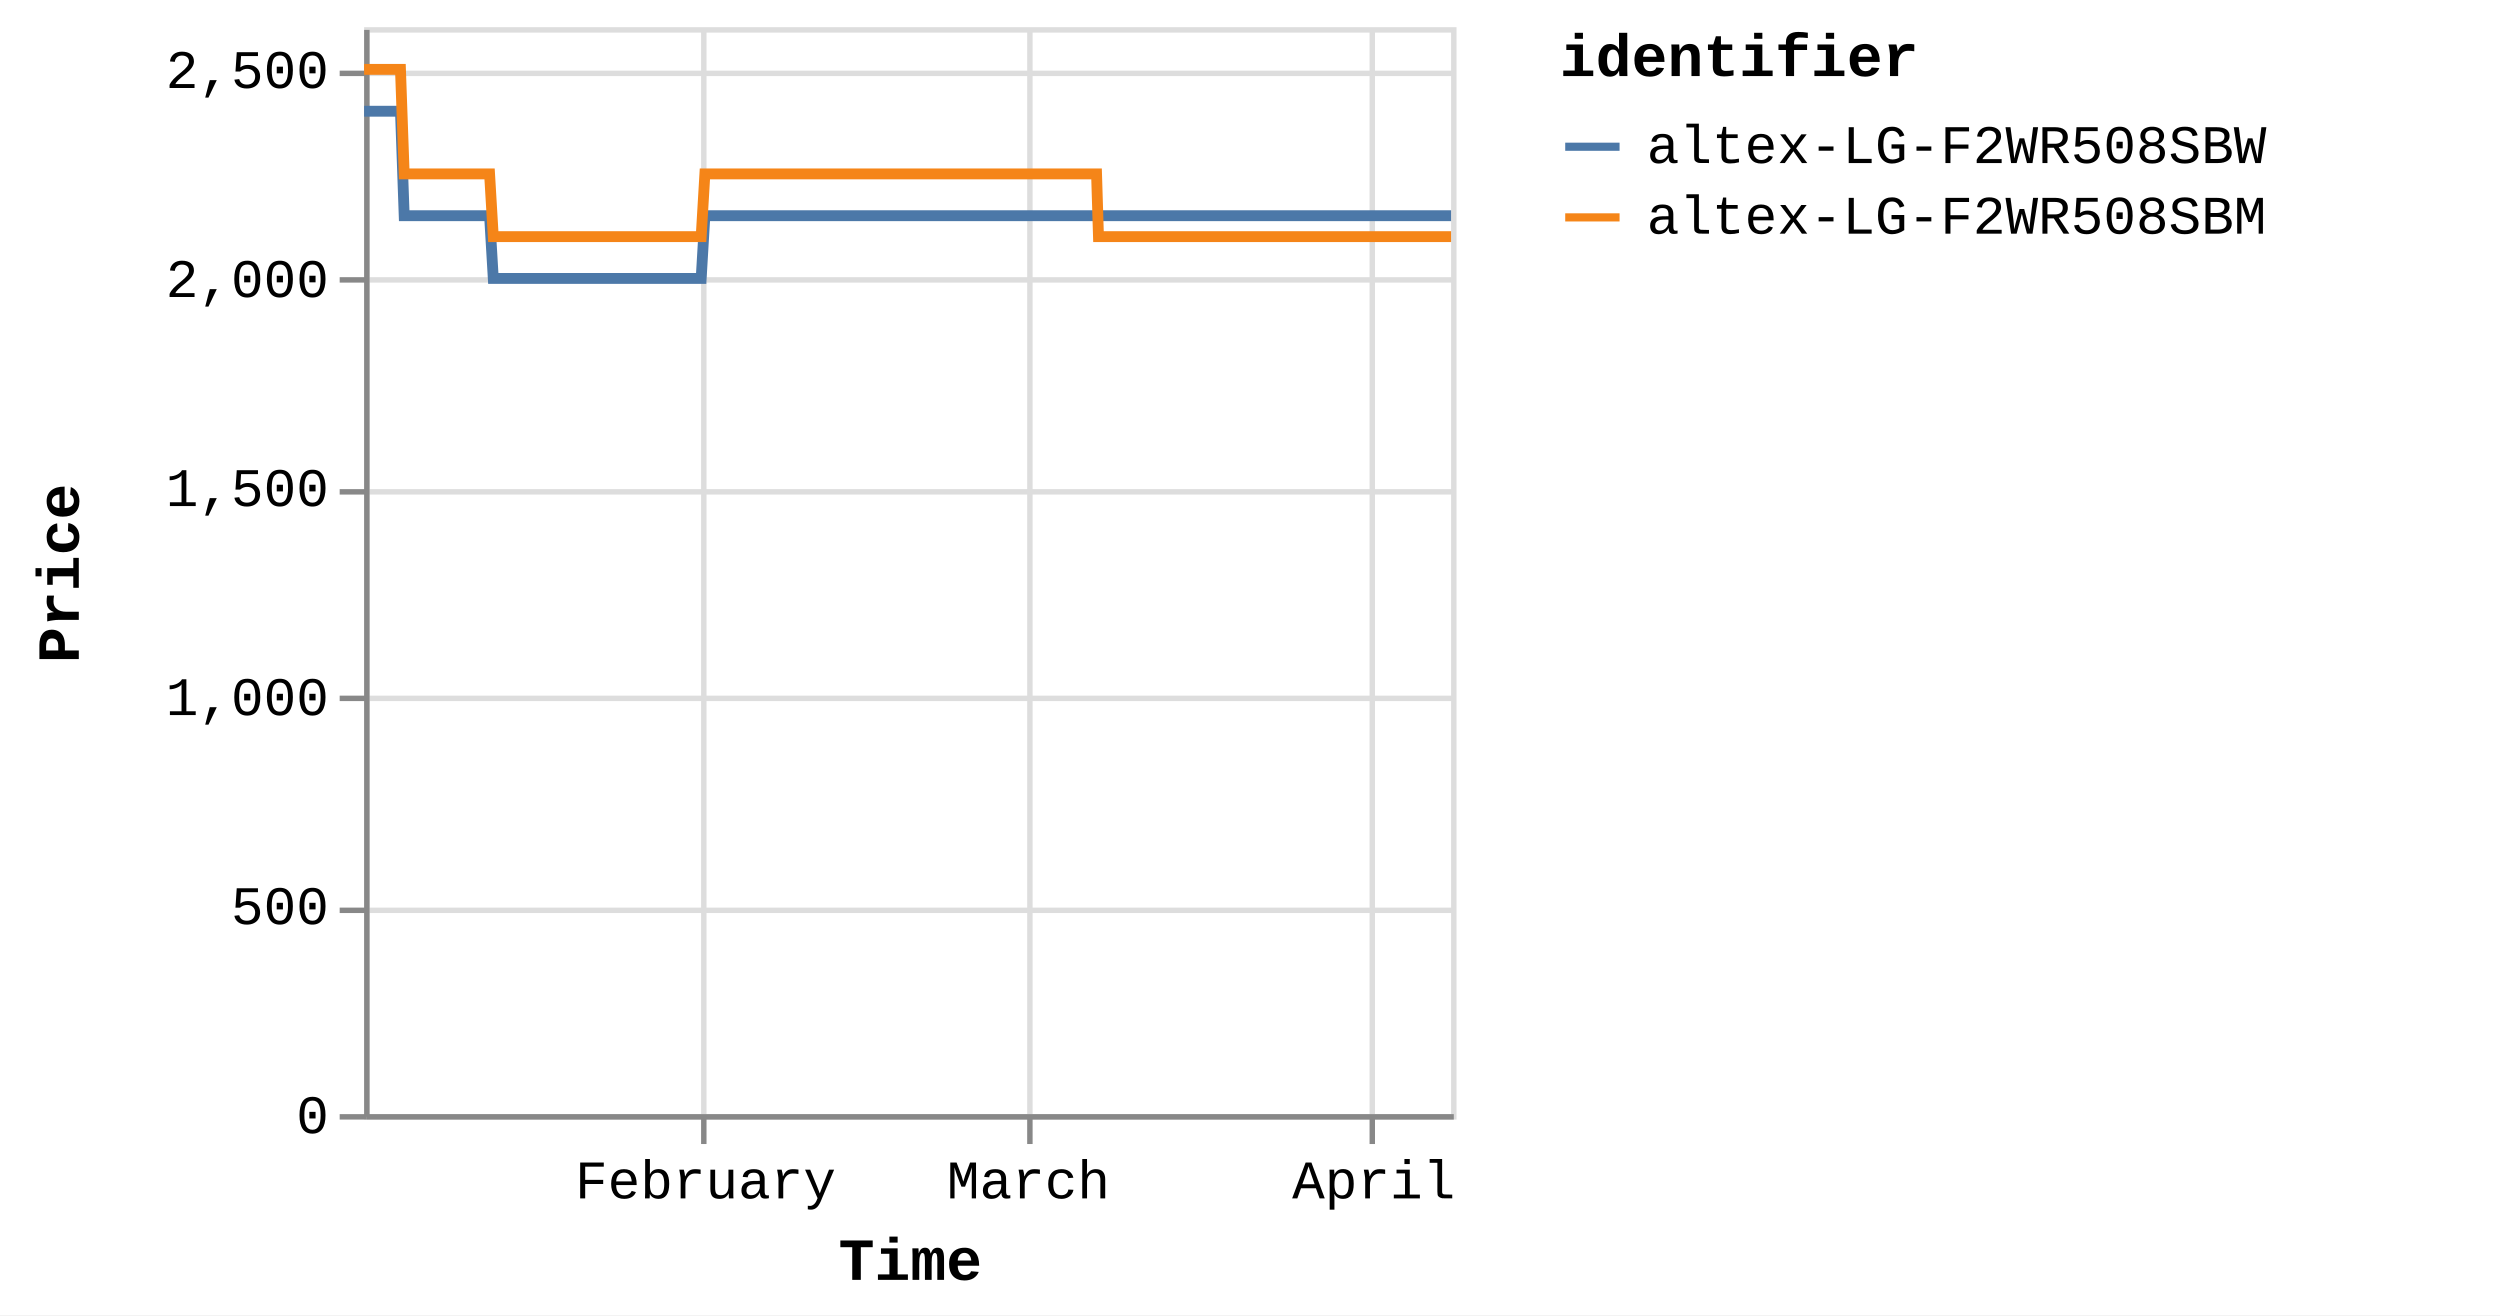
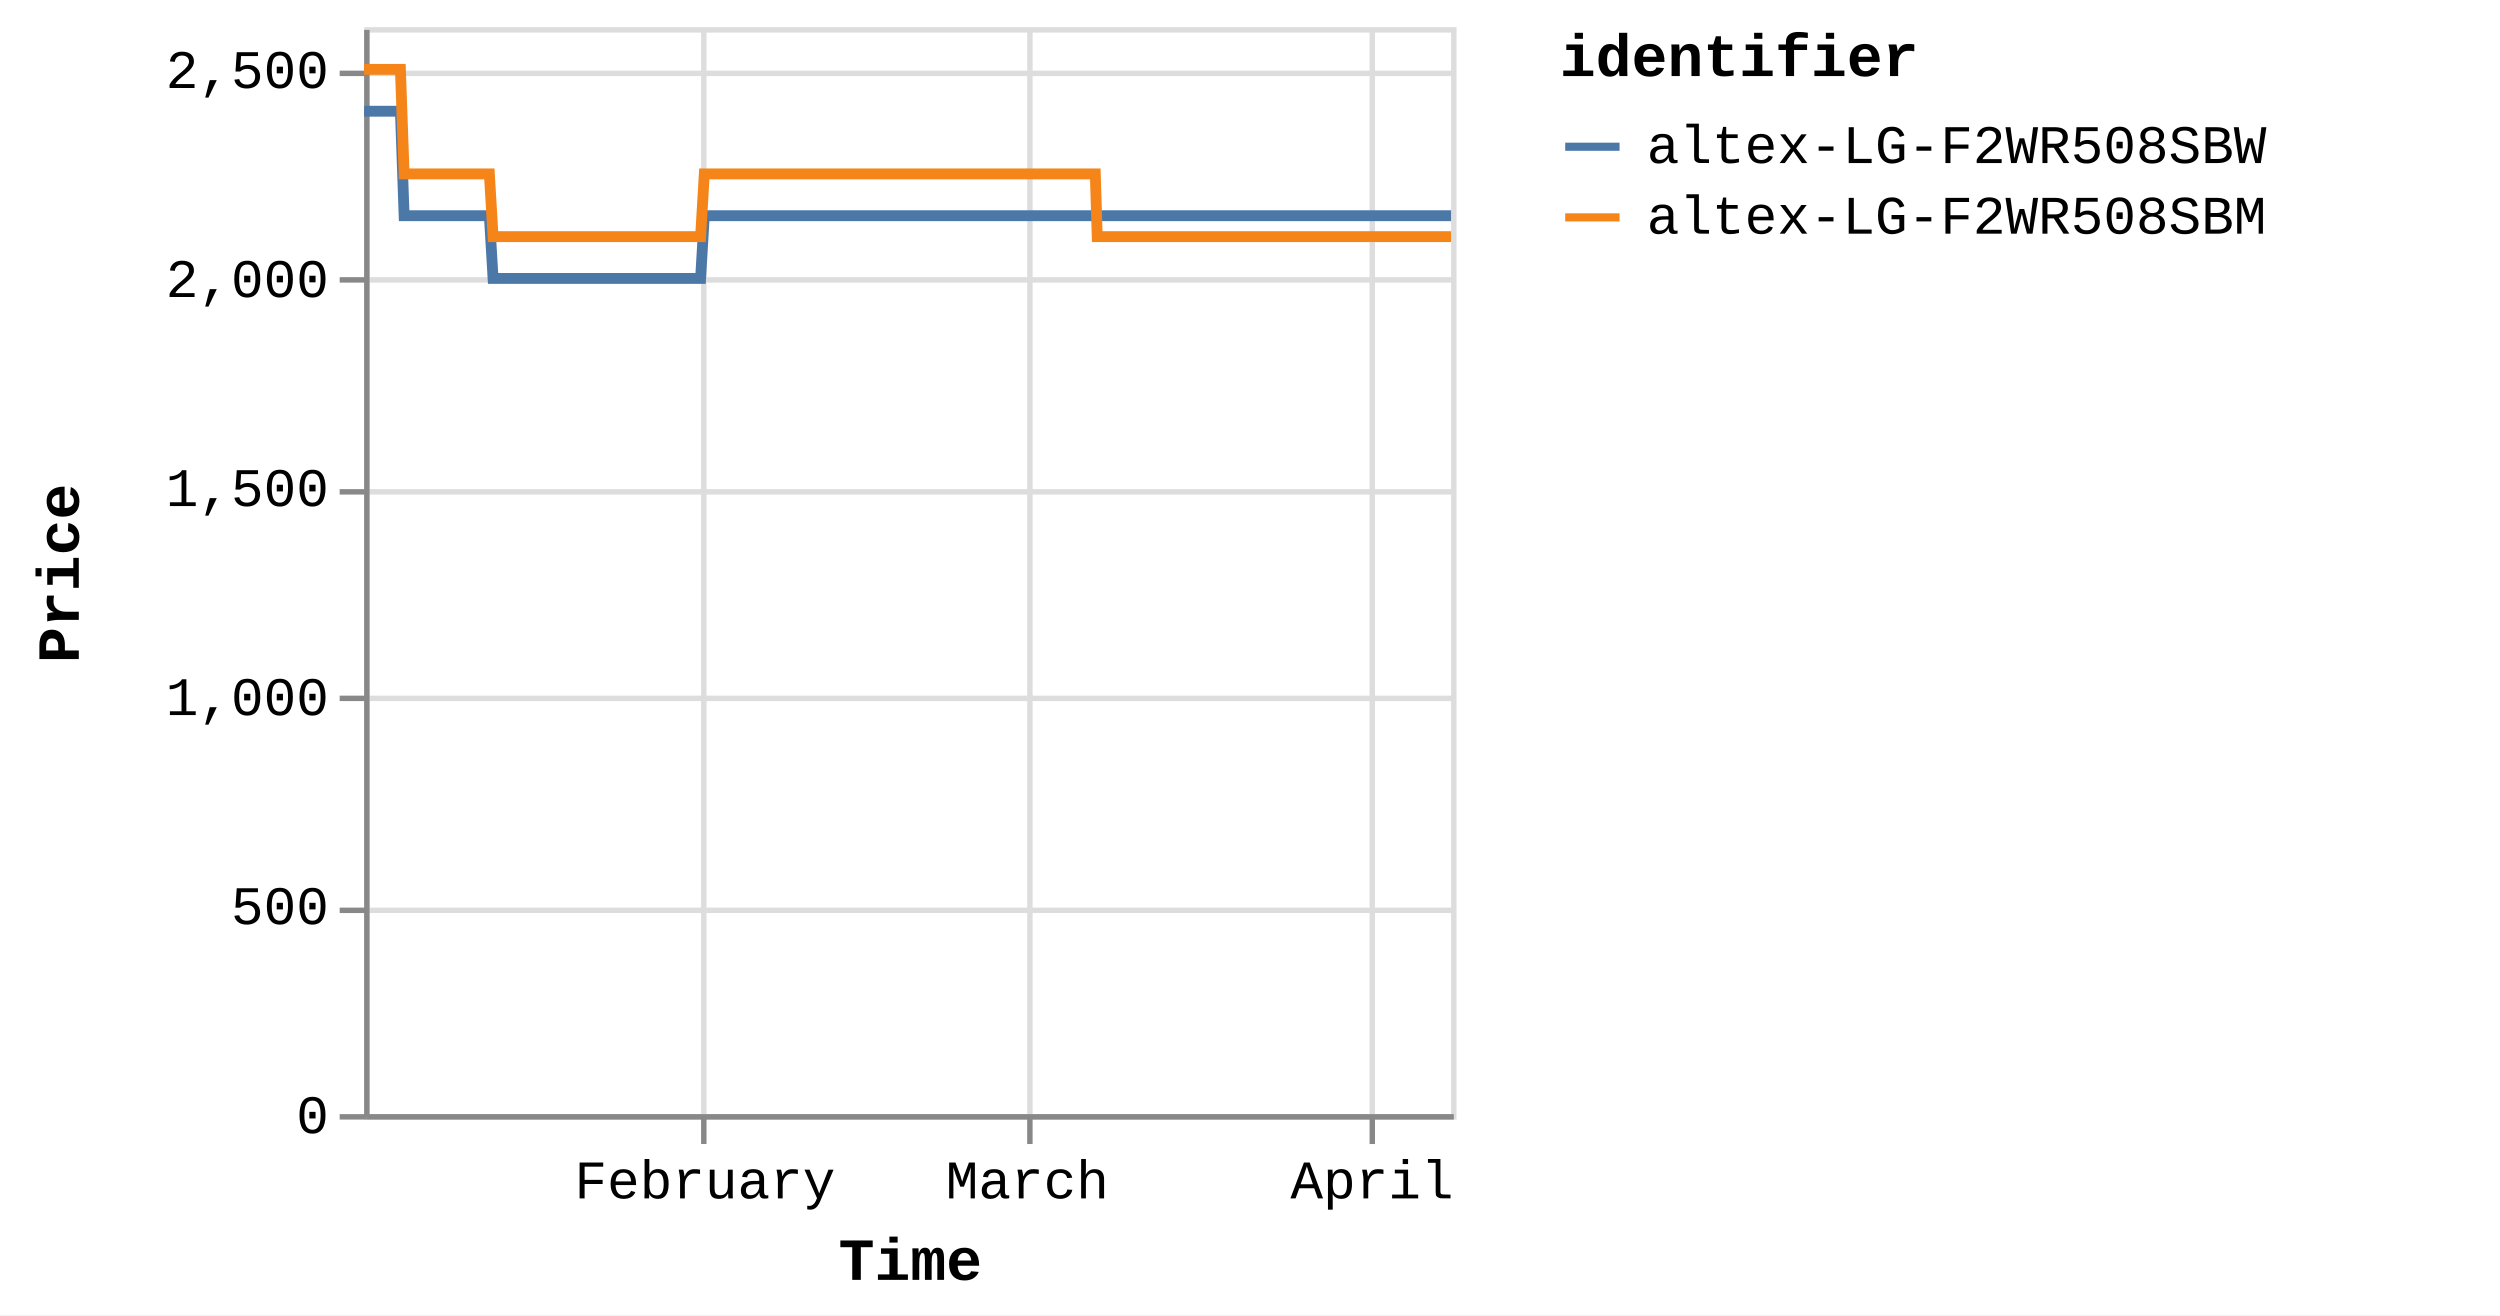
<svg xmlns="http://www.w3.org/2000/svg" version="1.1" class="marks" width="460" height="242" viewBox="0 0 460 242">
  <rect width="460" height="242" fill="white" />
  <g fill="none" stroke-miterlimit="10" transform="translate(67,5)">
    <g class="mark-group role-frame root" role="graphics-object" aria-roledescription="group mark container">
      <g transform="translate(0,0)">
        <path class="background" aria-hidden="true" d="M0.5,0.5h200v200h-200Z" stroke="#ddd" />
        <g>
          <g class="mark-group role-axis" aria-hidden="true">
            <g transform="translate(0.5,200.5)">
              <path class="background" aria-hidden="true" d="M0,0h0v0h0Z" pointer-events="none" />
              <g>
                <g class="mark-rule role-axis-grid" pointer-events="none">
                  <line transform="translate(62,-200)" x2="0" y2="200" stroke="#ddd" stroke-width="1" opacity="1" />
                  <line transform="translate(122,-200)" x2="0" y2="200" stroke="#ddd" stroke-width="1" opacity="1" />
                  <line transform="translate(185,-200)" x2="0" y2="200" stroke="#ddd" stroke-width="1" opacity="1" />
                </g>
              </g>
              <path class="foreground" aria-hidden="true" d="" pointer-events="none" display="none" />
            </g>
          </g>
          <g class="mark-group role-axis" aria-hidden="true">
            <g transform="translate(0.5,0.5)">
              <path class="background" aria-hidden="true" d="M0,0h0v0h0Z" pointer-events="none" />
              <g>
                <g class="mark-rule role-axis-grid" pointer-events="none">
                  <line transform="translate(0,200)" x2="200" y2="0" stroke="#ddd" stroke-width="1" opacity="1" />
                  <line transform="translate(0,162)" x2="200" y2="0" stroke="#ddd" stroke-width="1" opacity="1" />
                  <line transform="translate(0,123)" x2="200" y2="0" stroke="#ddd" stroke-width="1" opacity="1" />
                  <line transform="translate(0,85)" x2="200" y2="0" stroke="#ddd" stroke-width="1" opacity="1" />
                  <line transform="translate(0,46)" x2="200" y2="0" stroke="#ddd" stroke-width="1" opacity="1" />
                  <line transform="translate(0,8)" x2="200" y2="0" stroke="#ddd" stroke-width="1" opacity="1" />
                </g>
              </g>
              <path class="foreground" aria-hidden="true" d="" pointer-events="none" display="none" />
            </g>
          </g>
-           <g class="mark-group role-axis" role="graphics-symbol" aria-roledescription="axis" aria-label="X-axis titled 'Time' for a time scale with values from Monday, 01 January 2024, 2:19:43 PM to Monday, 08 April 2024, 4:38:57 AM">
+           <g class="mark-group role-axis" role="graphics-symbol" aria-roledescription="axis" aria-label="X-axis titled 'Time' for a time scale with values from Monday, 01 January 2024, 2:19:43 PM to Monday, 08 April 2024, 8:38:15 AM">
            <g transform="translate(0.5,200.5)">
              <path class="background" aria-hidden="true" d="M0,0h0v0h0Z" pointer-events="none" />
              <g>
                <g class="mark-rule role-axis-tick" pointer-events="none">
                  <line transform="translate(62,0)" x2="0" y2="5" stroke="#888" stroke-width="1" opacity="1" />
                  <line transform="translate(122,0)" x2="0" y2="5" stroke="#888" stroke-width="1" opacity="1" />
                  <line transform="translate(185,0)" x2="0" y2="5" stroke="#888" stroke-width="1" opacity="1" />
                </g>
                <g class="mark-text role-axis-label" pointer-events="none">
-                   <text text-anchor="middle" transform="translate(62.30328,15)" font-family="Liberation Mono" font-size="10px" fill="#000" opacity="1">February</text>
-                   <text text-anchor="middle" transform="translate(121.7315,15)" font-family="Liberation Mono" font-size="10px" fill="#000" opacity="1">March</text>
-                   <text text-anchor="middle" transform="translate(185.2583,15)" font-family="Liberation Mono" font-size="10px" fill="#000" opacity="1">April</text>
+                   <text text-anchor="middle" transform="translate(62.19738,15)" font-family="Liberation Mono" font-size="10px" fill="#000" opacity="1">February</text>
+                   <text text-anchor="middle" transform="translate(121.5246,15)" font-family="Liberation Mono" font-size="10px" fill="#000" opacity="1">March</text>
+                   <text text-anchor="middle" transform="translate(184.9434,15)" font-family="Liberation Mono" font-size="10px" fill="#000" opacity="1">April</text>
                </g>
                <g class="mark-rule role-axis-domain" pointer-events="none">
                  <line transform="translate(0,0)" x2="200" y2="0" stroke="#888" stroke-width="1" opacity="1" />
                </g>
                <g class="mark-text role-axis-title" pointer-events="none">
                  <text text-anchor="middle" transform="translate(100,30)" font-family="Liberation Mono" font-size="11px" font-weight="bold" fill="#000" opacity="1">Time</text>
                </g>
              </g>
              <path class="foreground" aria-hidden="true" d="" pointer-events="none" display="none" />
            </g>
          </g>
          <g class="mark-group role-axis" role="graphics-symbol" aria-roledescription="axis" aria-label="Y-axis titled 'Price' for a linear scale with values from 0 to 2,600">
            <g transform="translate(0.5,0.5)">
              <path class="background" aria-hidden="true" d="M0,0h0v0h0Z" pointer-events="none" />
              <g>
                <g class="mark-rule role-axis-tick" pointer-events="none">
                  <line transform="translate(0,200)" x2="-5" y2="0" stroke="#888" stroke-width="1" opacity="1" />
                  <line transform="translate(0,162)" x2="-5" y2="0" stroke="#888" stroke-width="1" opacity="1" />
                  <line transform="translate(0,123)" x2="-5" y2="0" stroke="#888" stroke-width="1" opacity="1" />
                  <line transform="translate(0,85)" x2="-5" y2="0" stroke="#888" stroke-width="1" opacity="1" />
                  <line transform="translate(0,46)" x2="-5" y2="0" stroke="#888" stroke-width="1" opacity="1" />
                  <line transform="translate(0,8)" x2="-5" y2="0" stroke="#888" stroke-width="1" opacity="1" />
                </g>
                <g class="mark-text role-axis-label" pointer-events="none">
                  <text text-anchor="end" transform="translate(-7,203)" font-family="Liberation Mono" font-size="10px" fill="#000" opacity="1">0</text>
                  <text text-anchor="end" transform="translate(-7,164.5385)" font-family="Liberation Mono" font-size="10px" fill="#000" opacity="1">500</text>
                  <text text-anchor="end" transform="translate(-7,126.0769)" font-family="Liberation Mono" font-size="10px" fill="#000" opacity="1">1,000</text>
                  <text text-anchor="end" transform="translate(-7,87.61538)" font-family="Liberation Mono" font-size="10px" fill="#000" opacity="1">1,500</text>
                  <text text-anchor="end" transform="translate(-7,49.15385)" font-family="Liberation Mono" font-size="10px" fill="#000" opacity="1">2,000</text>
                  <text text-anchor="end" transform="translate(-7,10.69231)" font-family="Liberation Mono" font-size="10px" fill="#000" opacity="1">2,500</text>
                </g>
                <g class="mark-rule role-axis-domain" pointer-events="none">
                  <line transform="translate(0,200)" x2="0" y2="-200" stroke="#888" stroke-width="1" opacity="1" />
                </g>
                <g class="mark-text role-axis-title" pointer-events="none">
                  <text text-anchor="middle" transform="translate(-51,100) rotate(-90) translate(0,-2)" font-family="Liberation Mono" font-size="11px" font-weight="bold" fill="#000" opacity="1">Price</text>
                </g>
              </g>
              <path class="foreground" aria-hidden="true" d="" pointer-events="none" display="none" />
            </g>
          </g>
          <g class="mark-group role-scope pathgroup" role="graphics-object" aria-roledescription="group mark container">
            <g transform="translate(0,0)">
              <path class="background" aria-hidden="true" d="M0,0h200v200h-200Z" />
              <g>
                <g class="mark-line role-mark marks" role="graphics-object" aria-roledescription="line mark container">
-                   <path aria-label="Time: Jan 01, 2024; Price: 2399; identifier: altex-LG-F2WR508SBW" role="graphics-symbol" aria-roledescription="line mark" d="M0,15.462L0.215,15.462L0.539,15.462L1.222,15.462L1.564,15.462L1.923,15.462L2.249,15.462L2.588,15.462L3.272,15.462L3.613,15.462L3.973,15.462L4.299,15.462L4.637,15.462L5.321,15.462L5.663,15.462L6.021,15.462L6.351,15.462L6.687,15.462L7.371,34.692L7.712,34.692L8.071,34.692L8.399,34.692L8.736,34.692L9.42,34.692L9.761,34.692L10.119,34.692L10.447,34.692L10.785,34.692L11.47,34.692L11.81,34.692L12.168,34.692L12.496,34.692L12.834,34.692L13.519,34.692L13.862,34.692L14.221,34.692L14.548,34.692L14.883,34.692L15.569,34.692L15.91,34.692L16.274,34.692L16.598,34.692L16.933,34.692L17.618,34.692L17.96,34.692L18.319,34.692L18.645,34.692L18.982,34.692L19.667,34.692L20.009,34.692L20.369,34.692L20.696,34.692L21.031,34.692L21.716,34.692L22.058,34.692L22.417,34.692L22.744,34.692L23.081,34.692L23.764,46.231L24.105,46.231L24.463,46.231L24.791,46.231L25.13,46.231L25.815,46.231L26.154,46.231L26.512,46.231L26.84,46.231L27.179,46.231L27.864,46.231L28.206,46.231L28.567,46.231L28.893,46.231L29.228,46.231L29.913,46.231L30.256,46.231L30.616,46.231L30.943,46.231L31.278,46.231L31.962,46.231L32.305,46.231L32.665,46.231L32.991,46.231L33.327,46.231L34.011,46.231L34.353,46.231L34.713,46.231L35.039,46.231L35.377,46.231L36.061,46.231L36.403,46.231L36.763,46.231L37.09,46.231L37.425,46.231L38.11,46.231L38.45,46.231L38.808,46.231L39.138,46.231L39.475,46.231L40.158,46.231L40.499,46.231L40.857,46.231L41.186,46.231L41.524,46.231L42.21,46.231L42.552,46.231L42.913,46.231L43.237,46.231L43.573,46.231L44.258,46.231L44.601,46.231L44.961,46.231L45.288,46.231L45.622,46.231L46.308,46.231L46.65,46.231L47.01,46.231L47.336,46.231L47.672,46.231L48.358,46.231L48.699,46.231L49.06,46.231L49.387,46.231L49.721,46.231L50.405,46.231L50.747,46.231L51.102,46.231L51.429,46.231L51.771,46.231L52.453,46.231L52.796,46.231L53.146,46.231L53.478,46.231L53.819,46.231L54.503,46.231L54.844,46.231L55.196,46.231L55.527,46.231L55.869,46.231L56.552,46.231L56.894,46.231L57.249,46.231L57.577,46.231L57.918,46.231L58.6,46.231L58.942,46.231L59.297,46.231L59.63,46.231L59.967,46.231L60.65,46.231L60.992,46.231L61.347,46.231L61.675,46.231L62.016,46.231L62.699,34.692L63.041,34.692L63.397,34.692L63.724,34.692L64.065,34.692L64.749,34.692L65.09,34.692L65.445,34.692L65.773,34.692L66.115,34.692L66.798,34.692L67.14,34.692L67.492,34.692L67.822,34.692L68.165,34.692L68.849,34.692L69.189,34.692L69.541,34.692L69.871,34.692L70.213,34.692L70.896,34.692L71.239,34.692L71.594,34.692L71.922,34.692L72.262,34.692L72.945,34.692L73.287,34.692L73.643,34.692L73.971,34.692L74.312,34.692L74.995,34.692L75.337,34.692L75.691,34.692L76.022,34.692L76.361,34.692L77.044,34.692L77.387,34.692L77.741,34.692L78.07,34.692L78.41,34.692L79.094,34.692L79.436,34.692L79.789,34.692L80.119,34.692L80.461,34.692L81.142,34.692L81.484,34.692L81.837,34.692L82.167,34.692L82.509,34.692L83.193,34.692L83.534,34.692L83.886,34.692L84.217,34.692L84.558,34.692L85.241,34.692L85.583,34.692L85.94,34.692L86.267,34.692L86.607,34.692L87.29,34.692L87.632,34.692L87.987,34.692L88.32,34.692L88.657,34.692L89.34,34.692L89.681,34.692L90.037,34.692L90.365,34.692L90.705,34.692L91.73,34.692L92.086,34.692L92.414,34.692L92.755,34.692L93.438,34.692L93.78,34.692L94.135,34.692L94.465,34.692L94.804,34.692L95.488,34.692L95.829,34.692L96.181,34.692L96.512,34.692L96.853,34.692L97.537,34.692L97.88,34.692L98.231,34.692L98.562,34.692L98.903,34.692L99.586,34.692L99.929,34.692L100.284,34.692L100.615,34.692L100.952,34.692L101.636,34.692L101.977,34.692L102.331,34.692L102.661,34.692L103.002,34.692L103.684,34.692L104.026,34.692L104.382,34.692L104.711,34.692L105.051,34.692L105.734,34.692L106.075,34.692L106.431,34.692L106.76,34.692L107.1,34.692L107.783,34.692L108.124,34.692L108.478,34.692L108.807,34.692L109.151,34.692L109.832,34.692L110.174,34.692L110.525,34.692L110.857,34.692L111.198,34.692L111.881,34.692L112.224,34.692L112.575,34.692L112.908,34.692L113.247,34.692L113.93,34.692L114.273,34.692L114.628,34.692L114.956,34.692L115.296,34.692L115.98,34.692L116.322,34.692L116.676,34.692L117.006,34.692L117.346,34.692L118.029,34.692L118.371,34.692L118.725,34.692L119.056,34.692L119.396,34.692L120.078,34.692L120.42,34.692L120.774,34.692L121.103,34.692L121.444,34.692L122.127,34.692L122.47,34.692L122.824,34.692L123.153,34.692L123.494,34.692L124.177,34.692L124.519,34.692L124.873,34.692L125.201,34.692L125.543,34.692L126.226,34.692L126.567,34.692L126.92,34.692L127.251,34.692L127.592,34.692L128.307,34.692L128.773,34.692L128.977,34.692L129.302,34.692L129.642,34.692L130.324,34.692L130.666,34.692L131.023,34.692L131.35,34.692L131.69,34.692L132.374,34.692L132.718,34.692L133.072,34.692L133.401,34.692L133.74,34.692L134.423,34.692L134.765,34.692L135.12,34.692L135.448,34.692L135.79,34.692L136.472,34.692L136.819,34.692L137.169,34.692L137.497,34.692L137.838,34.692L138.522,34.692L138.863,34.692L139.214,34.692L139.548,34.692L139.887,34.692L140.571,34.692L140.915,34.692L141.264,34.692L141.596,34.692L141.937,34.692L142.622,34.692L142.961,34.692L143.318,34.692L143.647,34.692L143.987,34.692L144.67,34.692L145.011,34.692L145.367,34.692L145.697,34.692L146.035,34.692L146.719,34.692L147.063,34.692L147.417,34.692L147.744,34.692L148.085,34.692L148.768,34.692L149.11,34.692L149.466,34.692L149.794,34.692L150.134,34.692L150.817,34.692L151.161,34.692L151.514,34.692L151.843,34.692L152.183,34.692L152.866,34.692L153.209,34.692L153.562,34.692L153.891,34.692L154.234,34.692L154.915,34.692L155.259,34.692L155.61,34.692L155.94,34.692L156.282,34.692L156.965,34.692L157.306,34.692L157.665,34.692L157.993,34.692L158.333,34.692L159.015,34.692L159.356,34.692L159.711,34.692L160.043,34.692L160.38,34.692L161.063,34.692L161.406,34.692L161.761,34.692L162.092,34.692L162.431,34.692L163.113,34.692L163.455,34.692L163.811,34.692L164.142,34.692L164.479,34.692L165.162,34.692L165.503,34.692L165.859,34.692L166.188,34.692L166.528,34.692L167.211,34.692L167.552,34.692L167.907,34.692L168.236,34.692L168.577,34.692L169.26,34.692L169.602,34.692L169.958,34.692L170.285,34.692L170.626,34.692L171.31,34.692L171.651,34.692L172.007,34.692L172.336,34.692L172.676,34.692L173.359,34.692L173.703,34.692L174.057,34.692L174.387,34.692L174.725,34.692L175.411,34.692L175.751,34.692L176.107,34.692L176.437,34.692L176.775,34.692L177.457,34.692L177.799,34.692L178.156,34.692L178.484,34.692L178.823,34.692L179.507,34.692L179.848,34.692L180.205,34.692L180.533,34.692L180.873,34.692L181.556,34.692L181.897,34.692L182.25,34.692L182.582,34.692L182.924,34.692L183.606,34.692L183.948,34.692L184.301,34.692L184.631,34.692L184.971,34.692L185.654,34.692L185.998,34.692L186.354,34.692L186.684,34.692L187.02,34.692L187.705,34.692L188.046,34.692L188.403,34.692L188.732,34.692L189.069,34.692L189.753,34.692L190.094,34.692L190.451,34.692L190.781,34.692L191.119,34.692L191.803,34.692L192.145,34.692L192.5,34.692L192.829,34.692L193.169,34.692L193.854,34.692L194.548,34.692L194.878,34.692L195.219,34.692L195.902,34.692L196.243,34.692L196.595,34.692L196.925,34.692L197.267,34.692L197.949,34.692L198.291,34.692L198.645,34.692L198.975,34.692L199.316,34.692L200,34.692" stroke="#4c78a8" stroke-width="2" />
+                   <path aria-label="Time: Jan 01, 2024; Price: 2399; identifier: altex-LG-F2WR508SBW" role="graphics-symbol" aria-roledescription="line mark" d="M0,15.462L0.214,15.462L0.538,15.462L1.22,15.462L1.561,15.462L1.92,15.462L2.246,15.462L2.584,15.462L3.266,15.462L3.607,15.462L3.966,15.462L4.292,15.462L4.629,15.462L5.312,15.462L5.653,15.462L6.011,15.462L6.34,15.462L6.676,15.462L7.358,34.692L7.699,34.692L8.057,34.692L8.385,34.692L8.721,34.692L9.404,34.692L9.744,34.692L10.101,34.692L10.429,34.692L10.767,34.692L11.451,34.692L11.79,34.692L12.147,34.692L12.475,34.692L12.812,34.692L13.496,34.692L13.838,34.692L14.197,34.692L14.523,34.692L14.858,34.692L15.543,34.692L15.883,34.692L16.246,34.692L16.569,34.692L16.904,34.692L17.588,34.692L17.929,34.692L18.288,34.692L18.614,34.692L18.95,34.692L19.633,34.692L19.975,34.692L20.334,34.692L20.661,34.692L20.996,34.692L21.679,34.692L22.02,34.692L22.379,34.692L22.706,34.692L23.042,34.692L23.724,46.231L24.064,46.231L24.421,46.231L24.749,46.231L25.087,46.231L25.771,46.231L26.11,46.231L26.467,46.231L26.794,46.231L27.133,46.231L27.817,46.231L28.159,46.231L28.519,46.231L28.844,46.231L29.179,46.231L29.862,46.231L30.204,46.231L30.563,46.231L30.89,46.231L31.224,46.231L31.908,46.231L32.25,46.231L32.61,46.231L32.935,46.231L33.27,46.231L33.953,46.231L34.295,46.231L34.654,46.231L34.98,46.231L35.317,46.231L36,46.231L36.341,46.231L36.7,46.231L37.027,46.231L37.362,46.231L38.045,46.231L38.384,46.231L38.742,46.231L39.071,46.231L39.408,46.231L40.09,46.231L40.43,46.231L40.788,46.231L41.116,46.231L41.453,46.231L42.138,46.231L42.48,46.231L42.84,46.231L43.164,46.231L43.499,46.231L44.183,46.231L44.525,46.231L44.885,46.231L45.211,46.231L45.545,46.231L46.229,46.231L46.571,46.231L46.931,46.231L47.256,46.231L47.591,46.231L48.276,46.231L48.616,46.231L48.976,46.231L49.303,46.231L49.636,46.231L50.319,46.231L50.661,46.231L51.015,46.231L51.342,46.231L51.683,46.231L52.364,46.231L52.706,46.231L53.056,46.231L53.387,46.231L53.727,46.231L54.41,46.231L54.751,46.231L55.103,46.231L55.433,46.231L55.774,46.231L56.456,46.231L56.797,46.231L57.151,46.231L57.479,46.231L57.82,46.231L58.501,46.231L58.842,46.231L59.197,46.231L59.529,46.231L59.865,46.231L60.547,46.231L60.888,46.231L61.243,46.231L61.57,46.231L61.911,46.231L62.593,34.692L62.934,34.692L63.289,34.692L63.615,34.692L63.956,34.692L64.639,34.692L64.979,34.692L65.334,34.692L65.661,34.692L66.002,34.692L66.684,34.692L67.026,34.692L67.377,34.692L67.707,34.692L68.049,34.692L68.732,34.692L69.072,34.692L69.423,34.692L69.753,34.692L70.094,34.692L70.776,34.692L71.118,34.692L71.473,34.692L71.799,34.692L72.139,34.692L72.821,34.692L73.163,34.692L73.518,34.692L73.845,34.692L74.185,34.692L74.867,34.692L75.209,34.692L75.563,34.692L75.892,34.692L76.231,34.692L76.913,34.692L77.255,34.692L77.609,34.692L77.938,34.692L78.277,34.692L78.959,34.692L79.301,34.692L79.653,34.692L79.983,34.692L80.324,34.692L81.005,34.692L81.345,34.692L81.698,34.692L82.027,34.692L82.369,34.692L83.052,34.692L83.392,34.692L83.743,34.692L84.073,34.692L84.414,34.692L85.097,34.692L85.437,34.692L85.794,34.692L86.12,34.692L86.46,34.692L87.141,34.692L87.483,34.692L87.837,34.692L88.17,34.692L88.506,34.692L89.188,34.692L89.529,34.692L89.884,34.692L90.212,34.692L90.551,34.692L91.574,34.692L91.929,34.692L92.257,34.692L92.598,34.692L93.28,34.692L93.621,34.692L93.975,34.692L94.304,34.692L94.643,34.692L95.326,34.692L95.666,34.692L96.017,34.692L96.348,34.692L96.689,34.692L97.371,34.692L97.713,34.692L98.064,34.692L98.394,34.692L98.735,34.692L99.417,34.692L99.759,34.692L100.114,34.692L100.444,34.692L100.78,34.692L101.463,34.692L101.804,34.692L102.157,34.692L102.487,34.692L102.827,34.692L103.508,34.692L103.849,34.692L104.204,34.692L104.533,34.692L104.873,34.692L105.554,34.692L105.895,34.692L106.25,34.692L106.578,34.692L106.918,34.692L107.6,34.692L107.941,34.692L108.294,34.692L108.623,34.692L108.965,34.692L109.646,34.692L109.986,34.692L110.338,34.692L110.668,34.692L111.009,34.692L111.691,34.692L112.033,34.692L112.384,34.692L112.716,34.692L113.055,34.692L113.737,34.692L114.079,34.692L114.433,34.692L114.761,34.692L115.1,34.692L115.783,34.692L116.124,34.692L116.478,34.692L116.807,34.692L117.146,34.692L117.829,34.692L118.169,34.692L118.524,34.692L118.853,34.692L119.193,34.692L119.874,34.692L120.215,34.692L120.568,34.692L120.897,34.692L121.238,34.692L121.92,34.692L122.262,34.692L122.616,34.692L122.944,34.692L123.284,34.692L123.966,34.692L124.307,34.692L124.661,34.692L124.989,34.692L125.33,34.692L126.012,34.692L126.352,34.692L126.704,34.692L127.034,34.692L127.376,34.692L128.089,34.692L128.555,34.692L128.758,34.692L129.082,34.692L129.421,34.692L130.103,34.692L130.444,34.692L130.8,34.692L131.126,34.692L131.467,34.692L132.149,34.692L132.493,34.692L132.846,34.692L133.174,34.692L133.512,34.692L134.194,34.692L134.536,34.692L134.89,34.692L135.218,34.692L135.559,34.692L136.24,34.692L136.586,34.692L136.936,34.692L137.263,34.692L137.604,34.692L138.287,34.692L138.627,34.692L138.978,34.692L139.311,34.692L139.65,34.692L140.332,34.692L140.675,34.692L141.024,34.692L141.356,34.692L141.695,34.692L142.379,34.692L142.718,34.692L143.074,34.692L143.403,34.692L143.742,34.692L144.424,34.692L144.764,34.692L145.12,34.692L145.449,34.692L145.787,34.692L146.47,34.692L146.813,34.692L147.166,34.692L147.492,34.692L147.833,34.692L148.515,34.692L148.856,34.692L149.212,34.692L149.539,34.692L149.879,34.692L150.56,34.692L150.904,34.692L151.256,34.692L151.585,34.692L151.924,34.692L152.607,34.692L152.949,34.692L153.301,34.692L153.63,34.692L153.972,34.692L154.652,34.692L154.995,34.692L155.346,34.692L155.675,34.692L156.016,34.692L156.698,34.692L157.039,34.692L157.397,34.692L157.724,34.692L158.064,34.692L158.745,34.692L159.085,34.692L159.439,34.692L159.771,34.692L160.107,34.692L160.789,34.692L161.131,34.692L161.486,34.692L161.817,34.692L162.155,34.692L162.835,34.692L163.178,34.692L163.533,34.692L163.863,34.692L164.199,34.692L164.881,34.692L165.222,34.692L165.577,34.692L165.905,34.692L166.245,34.692L166.927,34.692L167.268,34.692L167.622,34.692L167.95,34.692L168.29,34.692L168.973,34.692L169.314,34.692L169.669,34.692L169.995,34.692L170.336,34.692L171.019,34.692L171.36,34.692L171.715,34.692L172.043,34.692L172.382,34.692L173.064,34.692L173.408,34.692L173.761,34.692L174.09,34.692L174.428,34.692L175.113,34.692L175.452,34.692L175.808,34.692L176.137,34.692L176.474,34.692L177.155,34.692L177.497,34.692L177.853,34.692L178.181,34.692L178.519,34.692L179.202,34.692L179.542,34.692L179.899,34.692L180.226,34.692L180.565,34.692L181.247,34.692L181.588,34.692L181.94,34.692L182.271,34.692L182.613,34.692L183.294,34.692L183.636,34.692L183.988,34.692L184.318,34.692L184.657,34.692L185.338,34.692L185.682,34.692L186.038,34.692L186.367,34.692L186.702,34.692L187.386,34.692L187.727,34.692L188.083,34.692L188.411,34.692L188.748,34.692L189.43,34.692L189.771,34.692L190.127,34.692L190.457,34.692L190.794,34.692L191.477,34.692L191.818,34.692L192.173,34.692L192.501,34.692L192.84,34.692L193.525,34.692L194.218,34.692L194.547,34.692L194.887,34.692L195.569,34.692L195.91,34.692L196.261,34.692L196.591,34.692L196.931,34.692L197.613,34.692L197.954,34.692L198.307,34.692L198.636,34.692L198.977,34.692L199.66,34.692L200,34.692" stroke="#4c78a8" stroke-width="2" />
                </g>
              </g>
              <path class="foreground" aria-hidden="true" d="" display="none" />
            </g>
            <g transform="translate(0,0)">
              <path class="background" aria-hidden="true" d="M0,0h200v200h-200Z" />
              <g>
                <g class="mark-line role-mark marks" role="graphics-object" aria-roledescription="line mark container">
-                   <path aria-label="Time: Jan 01, 2024; Price: 2499; identifier: altex-LG-F2WR508SBM" role="graphics-symbol" aria-roledescription="line mark" d="M0,7.769L0.215,7.769L0.539,7.769L1.222,7.769L1.564,7.769L1.923,7.769L2.249,7.769L2.588,7.769L3.272,7.769L3.613,7.769L3.973,7.769L4.299,7.769L4.637,7.769L5.321,7.769L5.663,7.769L6.021,7.769L6.351,7.769L6.687,7.769L7.371,27L7.712,27L8.071,27L8.399,27L8.736,27L9.42,27L9.761,27L10.119,27L10.447,27L10.785,27L11.47,27L11.81,27L12.168,27L12.496,27L12.834,27L13.519,27L13.862,27L14.221,27L14.548,27L14.883,27L15.569,27L15.91,27L16.274,27L16.598,27L16.933,27L17.618,27L17.96,27L18.319,27L18.645,27L18.982,27L19.667,27L20.009,27L20.369,27L20.696,27L21.031,27L21.716,27L22.058,27L22.417,27L22.744,27L23.081,27L23.764,38.538L24.105,38.538L24.463,38.538L24.791,38.538L25.13,38.538L25.815,38.538L26.154,38.538L26.512,38.538L26.84,38.538L27.179,38.538L27.865,38.538L28.207,38.538L28.567,38.538L28.893,38.538L29.228,38.538L29.913,38.538L30.256,38.538L30.616,38.538L30.943,38.538L31.278,38.538L31.962,38.538L32.305,38.538L32.665,38.538L32.991,38.538L33.327,38.538L34.011,38.538L34.353,38.538L34.713,38.538L35.039,38.538L35.377,38.538L36.061,38.538L36.403,38.538L36.763,38.538L37.09,38.538L37.425,38.538L38.11,38.538L38.45,38.538L38.808,38.538L39.138,38.538L39.475,38.538L40.158,38.538L40.499,38.538L40.857,38.538L41.186,38.538L41.524,38.538L42.21,38.538L42.553,38.538L42.913,38.538L43.237,38.538L43.573,38.538L44.258,38.538L44.601,38.538L44.961,38.538L45.288,38.538L45.622,38.538L46.308,38.538L46.65,38.538L47.011,38.538L47.337,38.538L47.672,38.538L48.358,38.538L48.699,38.538L49.06,38.538L49.387,38.538L49.721,38.538L50.405,38.538L50.748,38.538L51.102,38.538L51.429,38.538L51.771,38.538L52.453,38.538L52.796,38.538L53.146,38.538L53.478,38.538L53.819,38.538L54.503,38.538L54.844,38.538L55.196,38.538L55.527,38.538L55.869,38.538L56.552,38.538L56.894,38.538L57.249,38.538L57.577,38.538L57.918,38.538L58.601,38.538L58.942,38.538L59.298,38.538L59.63,38.538L59.967,38.538L60.65,38.538L60.992,38.538L61.347,38.538L61.675,38.538L62.016,38.538L62.699,27L63.041,27L63.397,27L63.724,27L64.065,27L64.749,27L65.09,27L65.445,27L65.773,27L66.115,27L66.798,27L67.14,27L67.492,27L67.823,27L68.165,27L68.849,27L69.189,27L69.541,27L69.872,27L70.213,27L70.896,27L71.239,27L71.595,27L71.922,27L72.262,27L72.946,27L73.287,27L73.643,27L73.971,27L74.312,27L74.995,27L75.337,27L75.691,27L76.022,27L76.361,27L77.044,27L77.387,27L77.741,27L78.07,27L78.41,27L79.094,27L79.436,27L79.789,27L80.119,27L80.461,27L81.143,27L81.484,27L81.837,27L82.167,27L82.509,27L83.193,27L83.534,27L83.886,27L84.217,27L84.558,27L85.242,27L85.583,27L85.94,27L86.267,27L86.607,27L87.29,27L87.632,27L87.987,27L88.32,27L88.657,27L89.34,27L89.681,27L90.037,27L90.365,27L90.705,27L91.73,27L92.086,27L92.414,27L92.756,27L93.439,27L93.78,27L94.135,27L94.465,27L94.804,27L95.488,27L95.829,27L96.181,27L96.512,27L96.853,27L97.537,27L97.88,27L98.231,27L98.562,27L98.903,27L99.586,27L99.929,27L100.284,27L100.615,27L100.952,27L101.636,27L101.977,27L102.331,27L102.661,27L103.002,27L103.684,27L104.026,27L104.382,27L104.711,27L105.051,27L105.734,27L106.075,27L106.431,27L106.76,27L107.1,27L107.783,27L108.124,27L108.479,27L108.808,27L109.151,27L109.832,27L110.174,27L110.525,27L110.857,27L111.198,27L111.881,27L112.224,27L112.575,27L112.908,27L113.247,27L113.931,27L114.273,27L114.628,27L114.956,27L115.297,27L115.98,27L116.322,27L116.676,27L117.006,27L117.346,27L118.029,27L118.371,27L118.725,27L119.056,27L119.396,27L120.079,27L120.42,27L120.774,27L121.103,27L121.444,27L122.127,27L122.47,27L122.825,27L123.153,27L123.494,27L124.177,27L124.519,27L124.873,27L125.201,27L125.543,27L126.226,27L126.567,27L126.92,27L127.251,27L127.593,27L128.307,27L128.773,27L128.977,27L129.302,27L129.642,27L130.324,27L130.666,27L131.023,27L131.35,27L131.691,27L132.374,27L132.718,27L133.072,27L133.401,27L133.74,27L134.423,27L134.766,27L135.12,38.538L135.448,38.538L135.79,38.538L136.473,38.538L136.819,38.538L137.169,38.538L137.497,38.538L137.838,38.538L138.522,38.538L138.863,38.538L139.214,38.538L139.548,38.538L139.887,38.538L140.571,38.538L140.915,38.538L141.264,38.538L141.597,38.538L141.937,38.538L142.622,38.538L142.962,38.538L143.318,38.538L143.647,38.538L143.987,38.538L144.67,38.538L145.011,38.538L145.367,38.538L145.697,38.538L146.035,38.538L146.719,38.538L147.063,38.538L147.417,38.538L147.744,38.538L148.085,38.538L148.768,38.538L149.11,38.538L149.466,38.538L149.794,38.538L150.134,38.538L150.817,38.538L151.161,38.538L151.514,38.538L151.843,38.538L152.183,38.538L152.867,38.538L153.209,38.538L153.562,38.538L153.891,38.538L154.234,38.538L154.916,38.538L155.259,38.538L155.61,38.538L155.94,38.538L156.282,38.538L156.965,38.538L157.306,38.538L157.665,38.538L157.993,38.538L158.333,38.538L159.015,38.538L159.356,38.538L159.711,38.538L160.043,38.538L160.38,38.538L161.063,38.538L161.406,38.538L161.761,38.538L162.092,38.538L162.431,38.538L163.113,38.538L163.455,38.538L163.811,38.538L164.142,38.538L164.479,38.538L165.162,38.538L165.503,38.538L165.859,38.538L166.188,38.538L166.529,38.538L167.212,38.538L167.552,38.538L167.907,38.538L168.236,38.538L168.577,38.538L169.261,38.538L169.602,38.538L169.958,38.538L170.285,38.538L170.626,38.538L171.31,38.538L171.651,38.538L172.007,38.538L172.336,38.538L172.676,38.538L173.359,38.538L173.703,38.538L174.057,38.538L174.387,38.538L174.725,38.538L175.411,38.538L175.751,38.538L176.107,38.538L176.438,38.538L176.775,38.538L177.457,38.538L177.799,38.538L178.156,38.538L178.484,38.538L178.823,38.538L179.507,38.538L179.848,38.538L180.205,38.538L180.533,38.538L180.873,38.538L181.556,38.538L181.897,38.538L182.25,38.538L182.582,38.538L182.924,38.538L183.606,38.538L183.949,38.538L184.301,38.538L184.632,38.538L184.971,38.538L185.654,38.538L185.999,38.538L186.355,38.538L186.684,38.538L187.02,38.538L187.705,38.538L188.046,38.538L188.403,38.538L188.732,38.538L189.069,38.538L189.753,38.538L190.095,38.538L190.451,38.538L190.781,38.538L191.119,38.538L191.803,38.538L192.145,38.538L192.5,38.538L192.829,38.538L193.169,38.538L193.854,38.538L194.548,38.538L194.878,38.538L195.219,38.538L195.902,38.538L196.243,38.538L196.595,38.538L196.925,38.538L197.267,38.538L197.95,38.538L198.291,38.538L198.645,38.538L198.975,38.538L199.316,38.538L200,38.538" stroke="#f58518" stroke-width="2" />
+                   <path aria-label="Time: Jan 01, 2024; Price: 2499; identifier: altex-LG-F2WR508SBM" role="graphics-symbol" aria-roledescription="line mark" d="M0,7.769L0.214,7.769L0.538,7.769L1.22,7.769L1.561,7.769L1.92,7.769L2.246,7.769L2.584,7.769L3.266,7.769L3.607,7.769L3.966,7.769L4.292,7.769L4.629,7.769L5.312,7.769L5.653,7.769L6.011,7.769L6.34,7.769L6.676,7.769L7.359,27L7.699,27L8.057,27L8.385,27L8.721,27L9.404,27L9.744,27L10.101,27L10.429,27L10.767,27L11.451,27L11.79,27L12.147,27L12.475,27L12.813,27L13.496,27L13.838,27L14.197,27L14.523,27L14.858,27L15.543,27L15.883,27L16.246,27L16.569,27L16.904,27L17.588,27L17.929,27L18.288,27L18.614,27L18.95,27L19.633,27L19.975,27L20.335,27L20.661,27L20.996,27L21.679,27L22.021,27L22.379,27L22.706,27L23.042,27L23.724,38.538L24.064,38.538L24.422,38.538L24.749,38.538L25.087,38.538L25.771,38.538L26.11,38.538L26.467,38.538L26.794,38.538L27.133,38.538L27.817,38.538L28.159,38.538L28.519,38.538L28.844,38.538L29.179,38.538L29.862,38.538L30.205,38.538L30.564,38.538L30.891,38.538L31.224,38.538L31.908,38.538L32.25,38.538L32.61,38.538L32.935,38.538L33.27,38.538L33.953,38.538L34.295,38.538L34.654,38.538L34.98,38.538L35.317,38.538L36,38.538L36.341,38.538L36.7,38.538L37.027,38.538L37.362,38.538L38.045,38.538L38.384,38.538L38.742,38.538L39.071,38.538L39.408,38.538L40.09,38.538L40.431,38.538L40.788,38.538L41.116,38.538L41.453,38.538L42.139,38.538L42.48,38.538L42.84,38.538L43.164,38.538L43.499,38.538L44.183,38.538L44.526,38.538L44.885,38.538L45.211,38.538L45.545,38.538L46.229,38.538L46.571,38.538L46.931,38.538L47.256,38.538L47.591,38.538L48.276,38.538L48.616,38.538L48.976,38.538L49.303,38.538L49.636,38.538L50.319,38.538L50.661,38.538L51.015,38.538L51.342,38.538L51.683,38.538L52.364,38.538L52.706,38.538L53.056,38.538L53.387,38.538L53.727,38.538L54.41,38.538L54.751,38.538L55.103,38.538L55.433,38.538L55.774,38.538L56.456,38.538L56.798,38.538L57.151,38.538L57.479,38.538L57.82,38.538L58.501,38.538L58.842,38.538L59.197,38.538L59.529,38.538L59.865,38.538L60.547,38.538L60.888,38.538L61.243,38.538L61.57,38.538L61.911,38.538L62.593,27L62.934,27L63.289,27L63.616,27L63.956,27L64.639,27L64.979,27L65.334,27L65.661,27L66.002,27L66.684,27L67.026,27L67.377,27L67.707,27L68.049,27L68.732,27L69.072,27L69.423,27L69.753,27L70.094,27L70.776,27L71.118,27L71.473,27L71.799,27L72.14,27L72.822,27L73.163,27L73.518,27L73.845,27L74.185,27L74.867,27L75.209,27L75.563,27L75.893,27L76.231,27L76.913,27L77.255,27L77.609,27L77.938,27L78.277,27L78.959,27L79.301,27L79.653,27L79.983,27L80.324,27L81.005,27L81.345,27L81.698,27L82.028,27L82.369,27L83.052,27L83.392,27L83.743,27L84.074,27L84.414,27L85.097,27L85.437,27L85.794,27L86.12,27L86.46,27L87.141,27L87.483,27L87.837,27L88.17,27L88.506,27L89.188,27L89.529,27L89.884,27L90.212,27L90.551,27L91.575,27L91.929,27L92.257,27L92.598,27L93.28,27L93.621,27L93.975,27L94.304,27L94.643,27L95.326,27L95.666,27L96.018,27L96.348,27L96.689,27L97.371,27L97.714,27L98.064,27L98.394,27L98.735,27L99.417,27L99.759,27L100.114,27L100.444,27L100.78,27L101.464,27L101.804,27L102.157,27L102.487,27L102.827,27L103.508,27L103.85,27L104.204,27L104.533,27L104.873,27L105.554,27L105.895,27L106.25,27L106.578,27L106.918,27L107.6,27L107.941,27L108.294,27L108.623,27L108.965,27L109.646,27L109.986,27L110.338,27L110.668,27L111.009,27L111.691,27L112.033,27L112.384,27L112.716,27L113.055,27L113.737,27L114.079,27L114.433,27L114.761,27L115.101,27L115.783,27L116.124,27L116.478,27L116.807,27L117.147,27L117.829,27L118.17,27L118.524,27L118.853,27L119.193,27L119.874,27L120.215,27L120.568,27L120.897,27L121.238,27L121.92,27L122.262,27L122.616,27L122.944,27L123.284,27L123.966,27L124.307,27L124.661,27L124.989,27L125.33,27L126.012,27L126.352,27L126.704,27L127.034,27L127.376,27L128.089,27L128.555,27L128.758,27L129.082,27L129.422,27L130.103,27L130.444,27L130.8,27L131.127,27L131.467,27L132.149,27L132.493,27L132.846,27L133.174,27L133.513,27L134.194,27L134.536,27L134.89,38.538L135.218,38.538L135.559,38.538L136.241,38.538L136.586,38.538L136.936,38.538L137.263,38.538L137.604,38.538L138.287,38.538L138.627,38.538L138.978,38.538L139.311,38.538L139.65,38.538L140.332,38.538L140.675,38.538L141.024,38.538L141.356,38.538L141.696,38.538L142.379,38.538L142.719,38.538L143.074,38.538L143.403,38.538L143.742,38.538L144.424,38.538L144.764,38.538L145.12,38.538L145.449,38.538L145.787,38.538L146.47,38.538L146.813,38.538L147.166,38.538L147.492,38.538L147.833,38.538L148.515,38.538L148.856,38.538L149.212,38.538L149.539,38.538L149.879,38.538L150.56,38.538L150.904,38.538L151.256,38.538L151.585,38.538L151.924,38.538L152.607,38.538L152.949,38.538L153.301,38.538L153.63,38.538L153.972,38.538L154.652,38.538L154.995,38.538L155.346,38.538L155.675,38.538L156.016,38.538L156.698,38.538L157.039,38.538L157.397,38.538L157.725,38.538L158.064,38.538L158.745,38.538L159.085,38.538L159.439,38.538L159.771,38.538L160.107,38.538L160.79,38.538L161.131,38.538L161.486,38.538L161.817,38.538L162.155,38.538L162.835,38.538L163.178,38.538L163.533,38.538L163.863,38.538L164.2,38.538L164.881,38.538L165.222,38.538L165.577,38.538L165.905,38.538L166.245,38.538L166.927,38.538L167.268,38.538L167.622,38.538L167.95,38.538L168.29,38.538L168.973,38.538L169.314,38.538L169.669,38.538L169.995,38.538L170.336,38.538L171.019,38.538L171.36,38.538L171.715,38.538L172.043,38.538L172.382,38.538L173.064,38.538L173.408,38.538L173.761,38.538L174.09,38.538L174.428,38.538L175.113,38.538L175.453,38.538L175.808,38.538L176.138,38.538L176.474,38.538L177.156,38.538L177.497,38.538L177.853,38.538L178.181,38.538L178.519,38.538L179.202,38.538L179.543,38.538L179.899,38.538L180.226,38.538L180.565,38.538L181.247,38.538L181.588,38.538L181.94,38.538L182.271,38.538L182.613,38.538L183.294,38.538L183.636,38.538L183.988,38.538L184.318,38.538L184.657,38.538L185.338,38.538L185.682,38.538L186.038,38.538L186.367,38.538L186.702,38.538L187.386,38.538L187.727,38.538L188.083,38.538L188.411,38.538L188.748,38.538L189.43,38.538L189.771,38.538L190.127,38.538L190.457,38.538L190.794,38.538L191.477,38.538L191.818,38.538L192.173,38.538L192.501,38.538L192.84,38.538L193.525,38.538L194.218,38.538L194.547,38.538L194.887,38.538L195.569,38.538L195.91,38.538L196.261,38.538L196.591,38.538L196.931,38.538L197.613,38.538L197.954,38.538L198.307,38.538L198.636,38.538L198.977,38.538L199.66,38.538L200,38.538" stroke="#f58518" stroke-width="2" />
                </g>
              </g>
              <path class="foreground" aria-hidden="true" d="" display="none" />
            </g>
          </g>
          <g class="mark-group role-legend" role="graphics-symbol" aria-roledescription="legend" aria-label="Symbol legend titled 'identifier' for stroke color with 2 values: altex-LG-F2WR508SBW, altex-LG-F2WR508SBM">
            <g transform="translate(220,0)">
              <path class="background" aria-hidden="true" d="M0,0h168v40h-168Z" pointer-events="none" />
              <g>
                <g class="mark-group role-legend-entry">
                  <g transform="translate(0,16)">
                    <path class="background" aria-hidden="true" d="M0,0h0v0h0Z" pointer-events="none" />
                    <g>
                      <g class="mark-group role-scope" role="graphics-object" aria-roledescription="group mark container">
                        <g transform="translate(0,0)">
                          <path class="background" aria-hidden="true" d="M0,0h168v11h-168Z" pointer-events="none" opacity="1" />
                          <g>
                            <g class="mark-symbol role-legend-symbol" pointer-events="none">
                              <path transform="translate(6,6)" d="M-5,0L5,0" stroke="#4c78a8" stroke-width="1.5" opacity="1" />
                            </g>
                            <g class="mark-text role-legend-label" pointer-events="none">
                              <text text-anchor="start" transform="translate(16,9)" font-family="Liberation Mono" font-size="10px" fill="#000" opacity="1">altex-LG-F2WR508SBW</text>
                            </g>
                          </g>
                          <path class="foreground" aria-hidden="true" d="" pointer-events="none" display="none" />
                        </g>
                        <g transform="translate(0,13)">
                          <path class="background" aria-hidden="true" d="M0,0h168v11h-168Z" pointer-events="none" opacity="1" />
                          <g>
                            <g class="mark-symbol role-legend-symbol" pointer-events="none">
                              <path transform="translate(6,6)" d="M-5,0L5,0" stroke="#f58518" stroke-width="1.5" opacity="1" />
                            </g>
                            <g class="mark-text role-legend-label" pointer-events="none">
                              <text text-anchor="start" transform="translate(16,9)" font-family="Liberation Mono" font-size="10px" fill="#000" opacity="1">altex-LG-F2WR508SBM</text>
                            </g>
                          </g>
                          <path class="foreground" aria-hidden="true" d="" pointer-events="none" display="none" />
                        </g>
                      </g>
                    </g>
                    <path class="foreground" aria-hidden="true" d="" pointer-events="none" display="none" />
                  </g>
                </g>
                <g class="mark-text role-legend-title" pointer-events="none">
                  <text text-anchor="start" transform="translate(0,9)" font-family="Liberation Mono" font-size="11px" font-weight="bold" fill="#000" opacity="1">identifier</text>
                </g>
              </g>
              <path class="foreground" aria-hidden="true" d="" pointer-events="none" display="none" />
            </g>
          </g>
        </g>
        <path class="foreground" aria-hidden="true" d="" display="none" />
      </g>
    </g>
  </g>
</svg>
